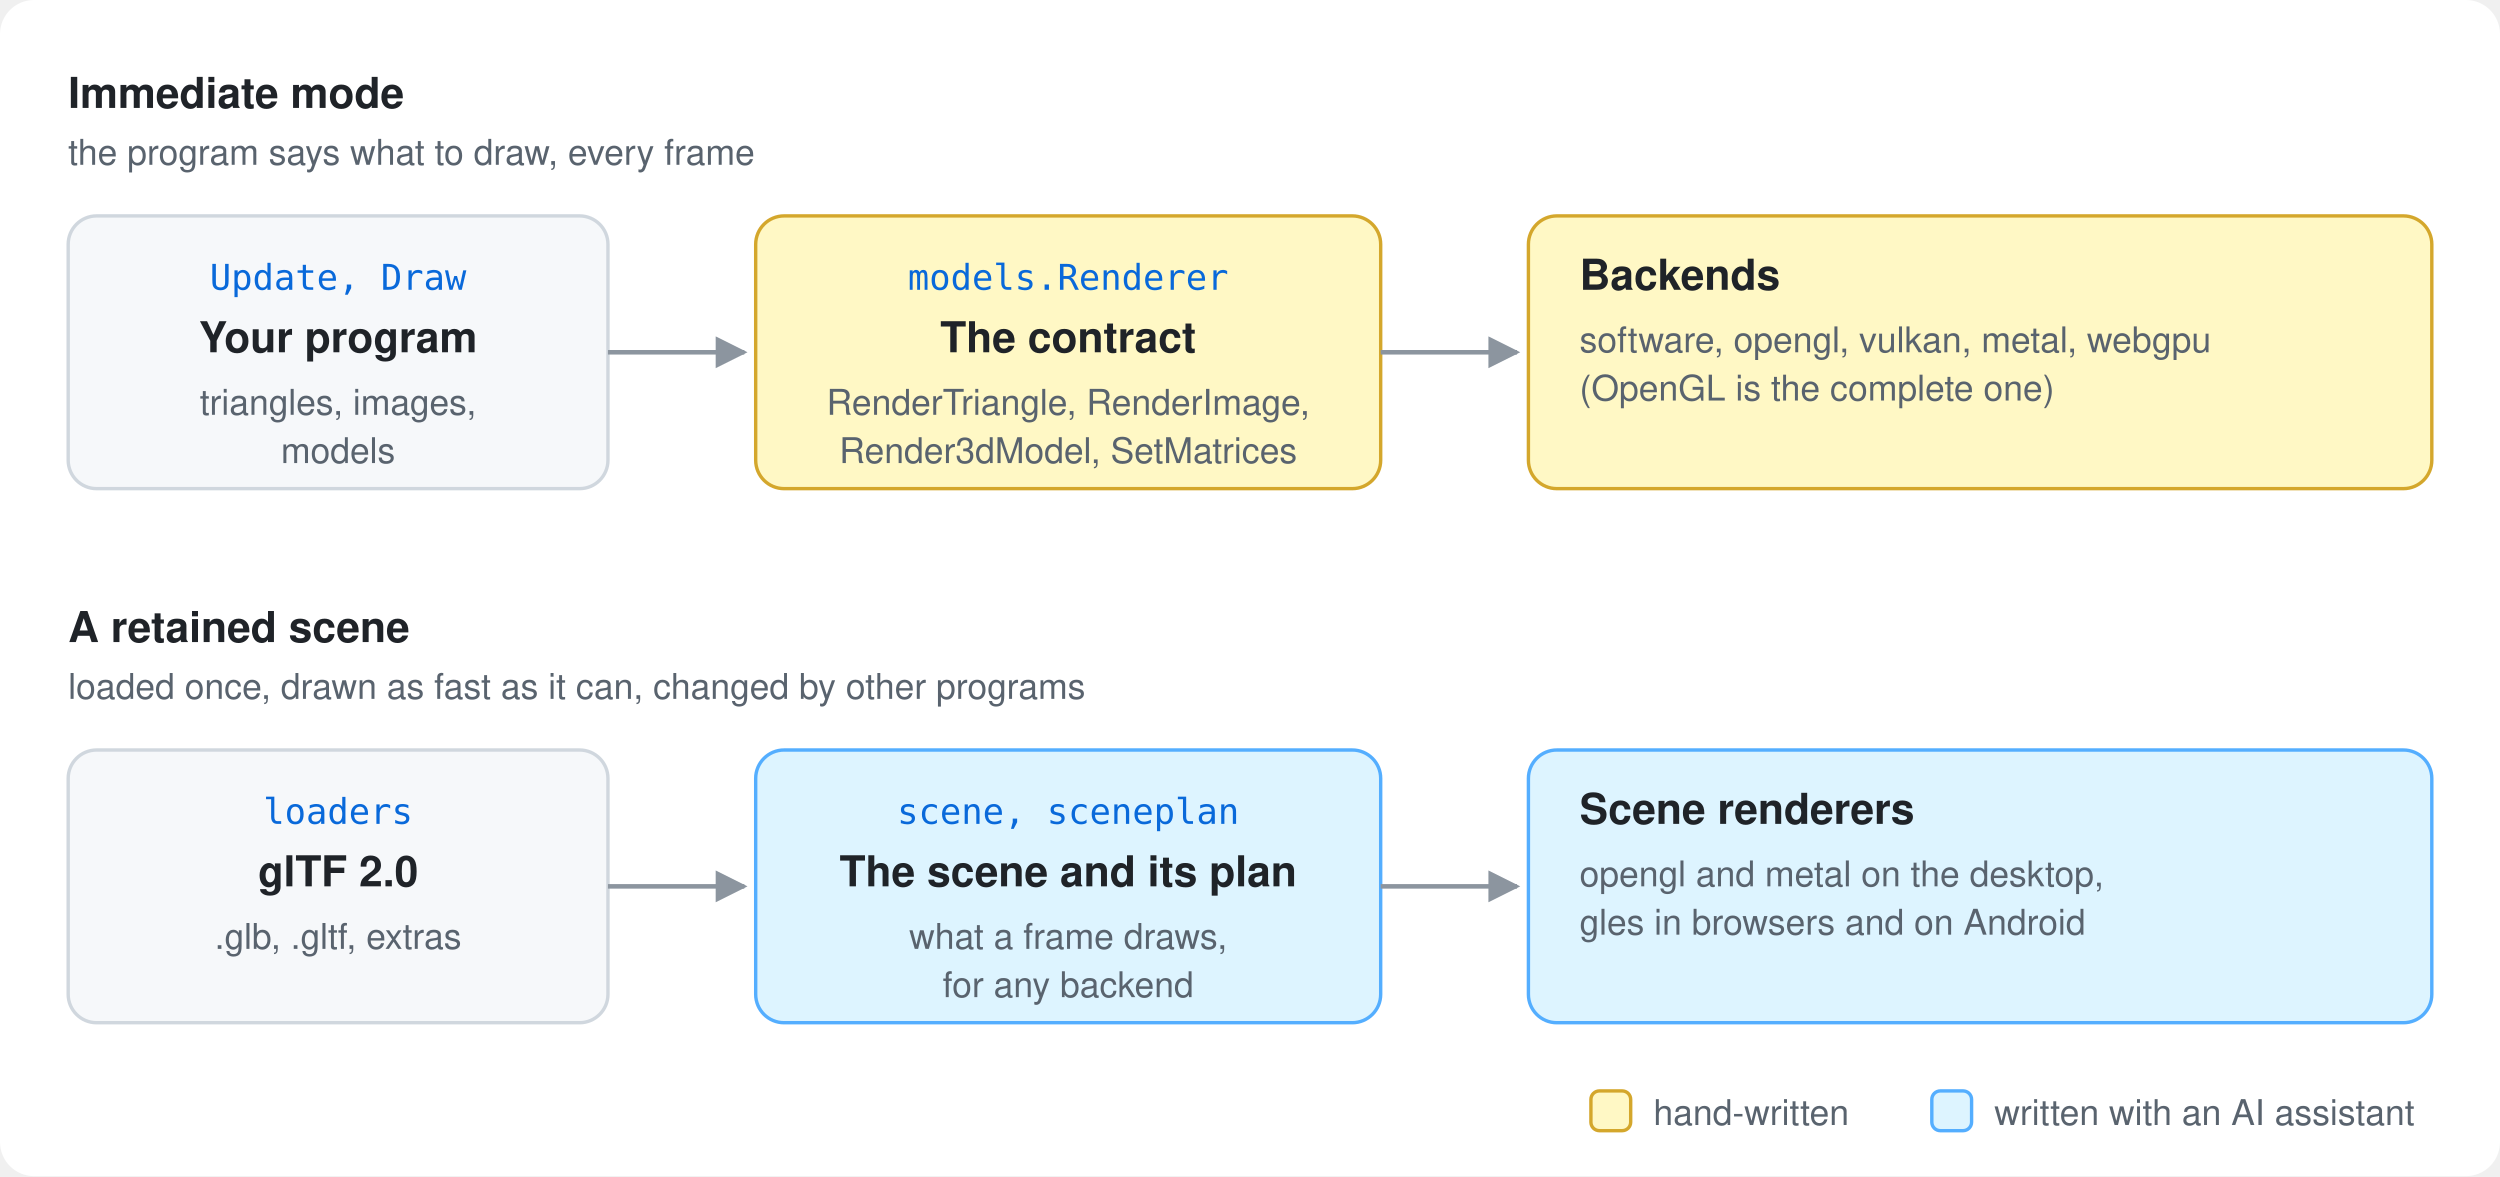
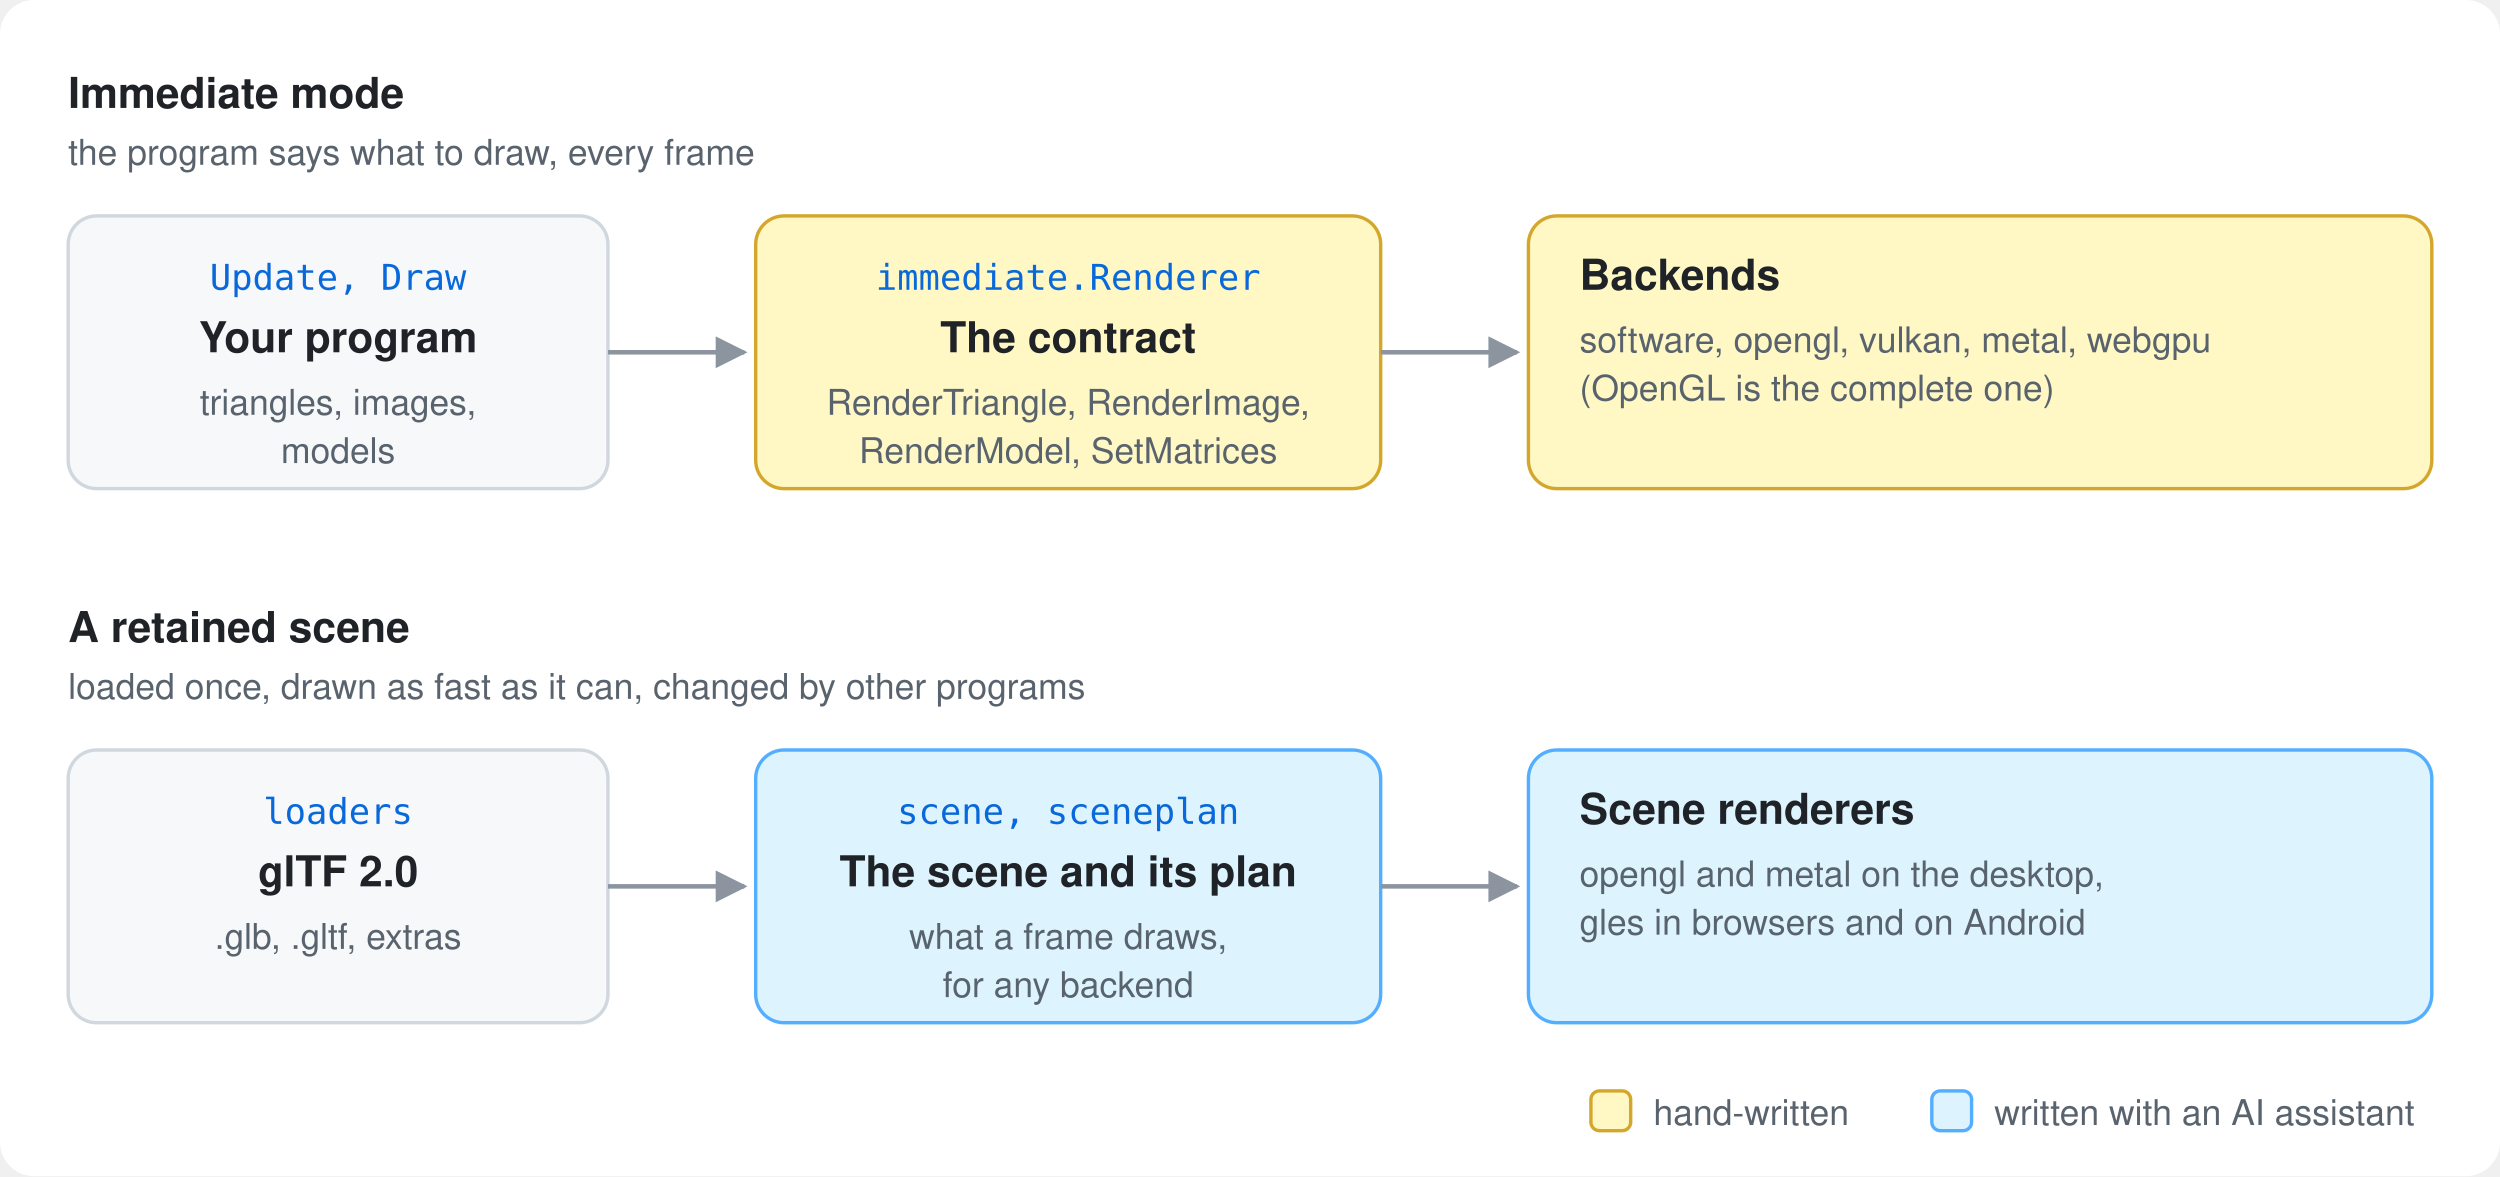
<svg xmlns="http://www.w3.org/2000/svg" viewBox="0 0 880 414" width="880" height="414" font-family="-apple-system, BlinkMacSystemFont, 'Segoe UI', Helvetica, Arial, sans-serif">
  <style>
    .bg { fill: #ffffff; }
    .box { fill: #f6f8fa; stroke: #d0d7de; }
    .accent { fill: #ddf4ff; stroke: #54aeff; }
    .hand { fill: #fff8c5; stroke: #d4a72c; }
    .title { fill: #1f2328; font-size: 15px; font-weight: 600; }
    .text { fill: #59636e; font-size: 12.5px; }
    .code { fill: #0969da; font-size: 12.5px; font-family: ui-monospace, SFMono-Regular, Menlo, monospace; }
    .label { fill: #59636e; font-size: 11.5px; font-family: ui-monospace, SFMono-Regular, Menlo, monospace; }
    .arrow { stroke: #8c959f; stroke-width: 1.6; fill: none; }
    .head { fill: #8c959f; }
    .bar { fill: #d0d7de; }
    .barnew { fill: #54aeff; }
    .grid { stroke: #eaeef2; stroke-width: 1; }
    @media (prefers-color-scheme: dark) {
      .bg { fill: #0d1117; }
      .box { fill: #161b22; stroke: #30363d; }
      .accent { fill: #0c2d4b; stroke: #1f6feb; }
      .hand { fill: #2e2a14; stroke: #9e6a03; }
      .title { fill: #e6edf3; }
      .text { fill: #9198a1; }
      .code { fill: #4493f8; }
      .label { fill: #9198a1; }
      .arrow { stroke: #6e7681; }
      .head { fill: #6e7681; }
      .bar { fill: #3d444d; }
      .barnew { fill: #1f6feb; }
      .grid { stroke: #21262d; }
    }
  </style>
  <defs>
    <marker id="arrow" viewBox="0 0 10 10" refX="9" refY="5" markerWidth="7" markerHeight="7" orient="auto-start-reverse">
      <path class="head" d="M0,0 L10,5 L0,10 z" />
    </marker>
  </defs>
  <rect class="bg" width="880" height="414" rx="12" />
  <text class="title" x="24" y="38">Immediate mode</text>
  <text class="text" x="24" y="58">the program says what to draw, every frame</text>
  <rect class="box" x="24" y="76" width="190" height="96" rx="10" stroke-width="1.2" />
  <text class="code" x="119.0" y="102" text-anchor="middle">Update, Draw</text>
  <text class="title" x="119.0" y="124" text-anchor="middle">Your program</text>
  <text class="text" x="119.0" y="146" text-anchor="middle">triangles, images,</text>
  <text class="text" x="119.0" y="163" text-anchor="middle">models</text>
  <path class="arrow" d="M214,124 H262" marker-end="url(#arrow)" />
  <rect class="hand" x="266" y="76" width="220" height="96" rx="10" stroke-width="1.2" />
-   <text class="code" x="376.0" y="102" text-anchor="middle">models.Renderer</text>
+   <text class="code" x="376.0" y="102" text-anchor="middle">immediate.Renderer</text>
  <text class="title" x="376.0" y="124" text-anchor="middle">The contract</text>
  <text class="text" x="376.0" y="146" text-anchor="middle">RenderTriangle, RenderImage,</text>
-   <text class="text" x="376.0" y="163" text-anchor="middle">Render3dModel, SetMatrices</text>
+   <text class="text" x="376.0" y="163" text-anchor="middle">RenderModel, SetMatrices</text>
  <path class="arrow" d="M486,124 H534" marker-end="url(#arrow)" />
  <rect class="hand" x="538" y="76" width="318" height="96" rx="10" stroke-width="1.2" />
  <text class="title" x="556" y="102" text-anchor="start">Backends</text>
  <text class="text" x="556" y="124" text-anchor="start">software, opengl, vulkan, metal, webgpu</text>
  <text class="text" x="556" y="141" text-anchor="start">(OpenGL is the complete one)</text>
  <text class="title" x="24" y="226">A retained scene</text>
  <text class="text" x="24" y="246">loaded once, drawn as fast as it can, changed by other programs</text>
  <rect class="box" x="24" y="264" width="190" height="96" rx="10" stroke-width="1.2" />
  <text class="code" x="119.0" y="290" text-anchor="middle">loaders</text>
  <text class="title" x="119.0" y="312" text-anchor="middle">glTF 2.0</text>
  <text class="text" x="119.0" y="334" text-anchor="middle">.glb, .gltf, extras</text>
  <path class="arrow" d="M214,312 H262" marker-end="url(#arrow)" />
  <rect class="accent" x="266" y="264" width="220" height="96" rx="10" stroke-width="1.2" />
  <text class="code" x="376.0" y="290" text-anchor="middle">scene, sceneplan</text>
  <text class="title" x="376.0" y="312" text-anchor="middle">The scene and its plan</text>
  <text class="text" x="376.0" y="334" text-anchor="middle">what a frame draws,</text>
  <text class="text" x="376.0" y="351" text-anchor="middle">for any backend</text>
  <path class="arrow" d="M486,312 H534" marker-end="url(#arrow)" />
  <rect class="accent" x="538" y="264" width="318" height="96" rx="10" stroke-width="1.2" />
  <text class="title" x="556" y="290" text-anchor="start">Scene renderers</text>
  <text class="text" x="556" y="312" text-anchor="start">opengl and metal on the desktop,</text>
  <text class="text" x="556" y="329" text-anchor="start">gles in browsers and on Android</text>
  <rect class="hand" x="560" y="384" width="14" height="14" rx="3" stroke-width="1.2" />
  <text class="text" x="582" y="396">hand-written</text>
  <rect class="accent" x="680" y="384" width="14" height="14" rx="3" stroke-width="1.2" />
  <text class="text" x="702" y="396">written with an AI assistant</text>
</svg>
